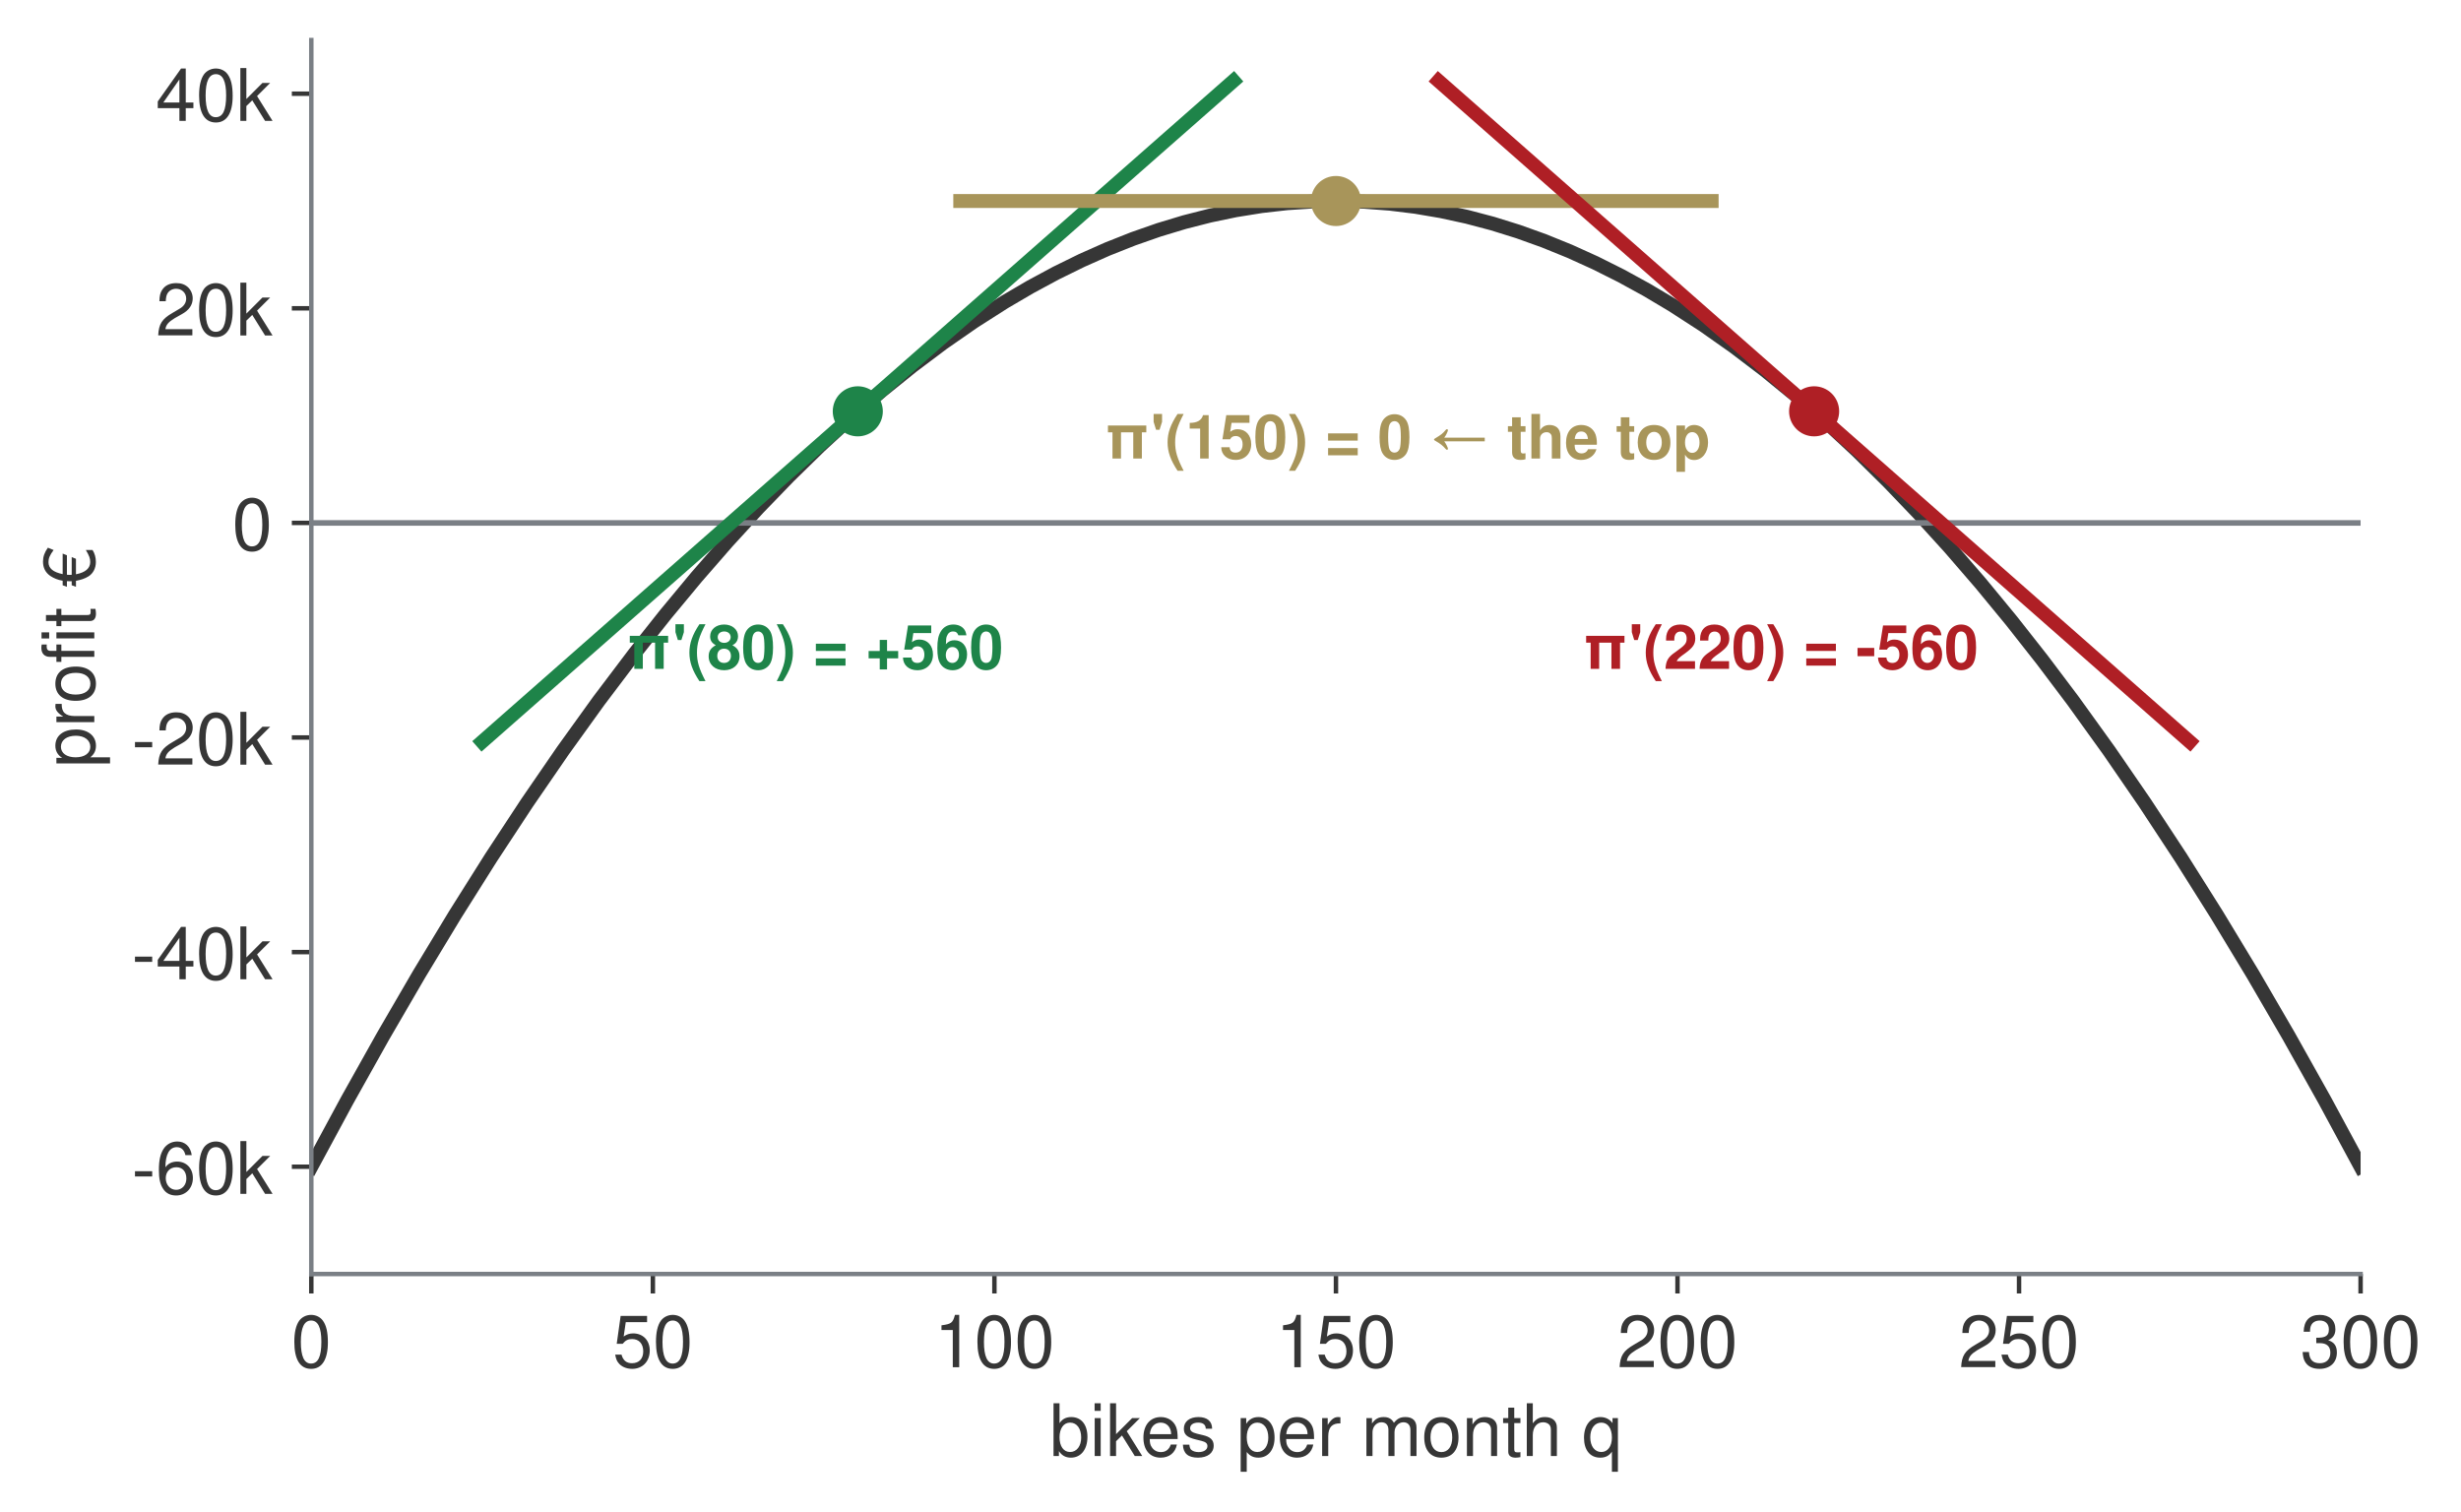
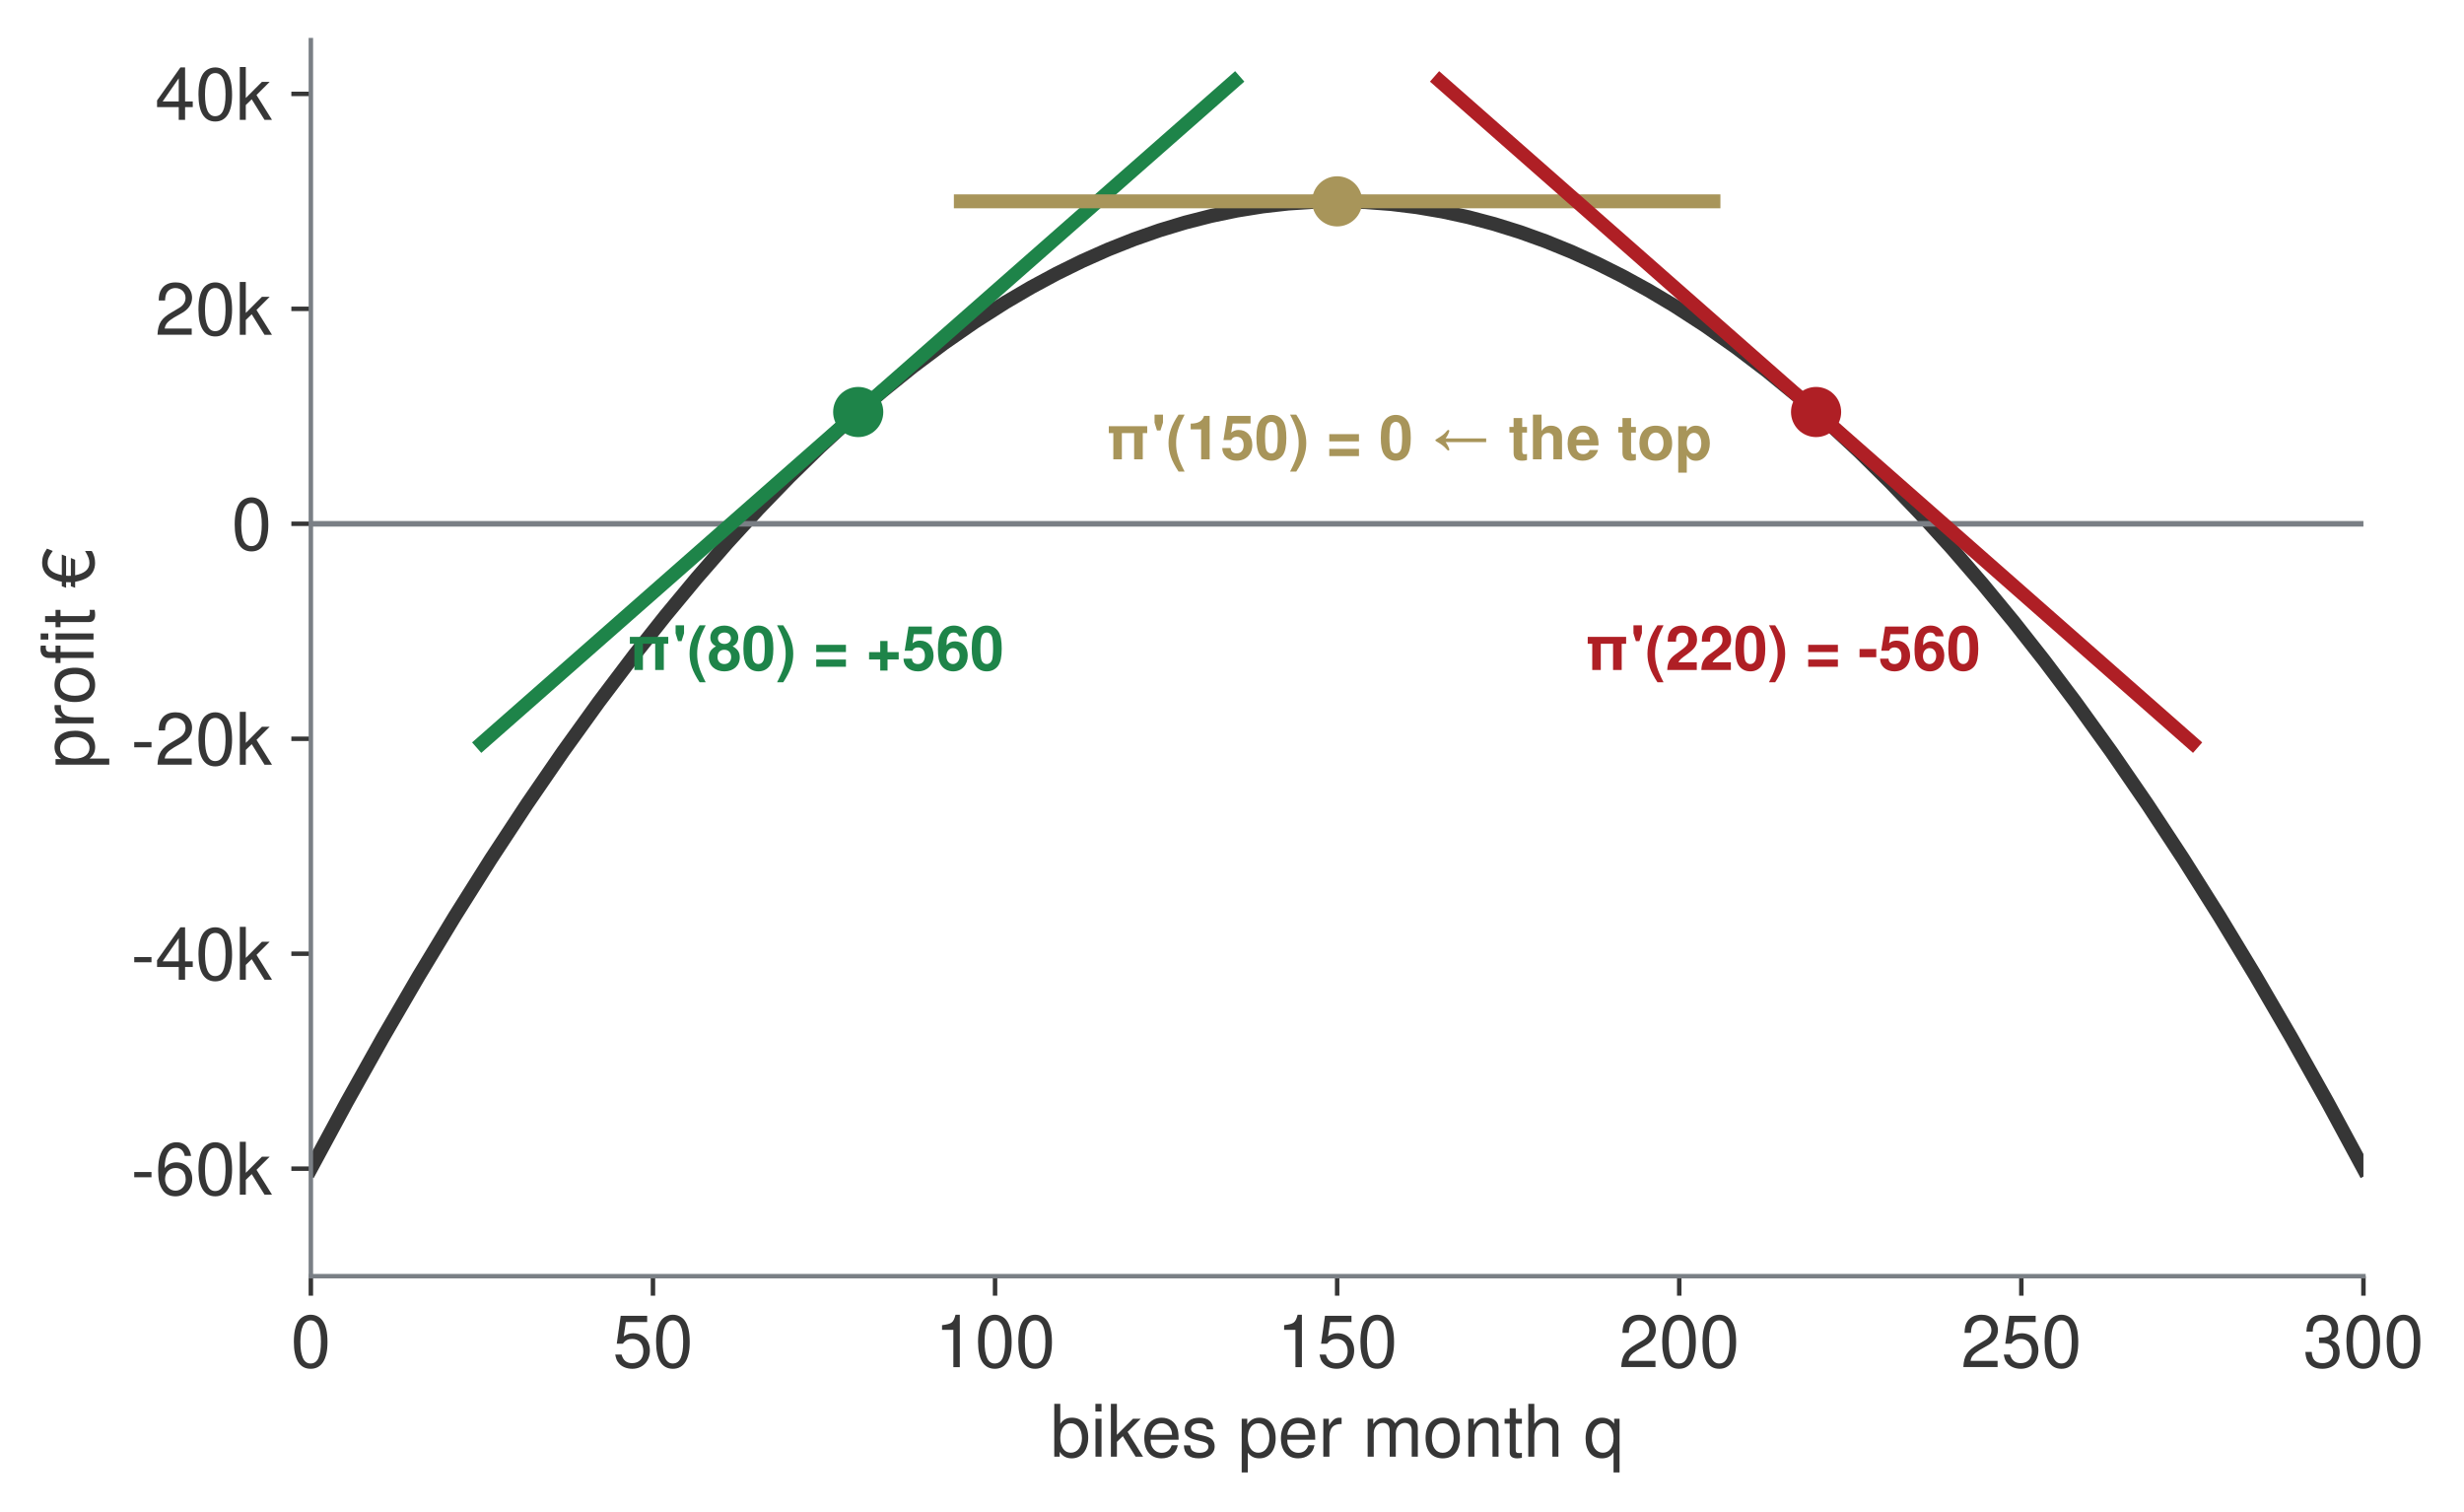
- <svg xmlns="http://www.w3.org/2000/svg" xmlns:xlink="http://www.w3.org/1999/xlink" width="442.271pt" height="271.579pt" viewBox="0 0 442.271 271.579" version="1.1">
+ <svg xmlns="http://www.w3.org/2000/svg" xmlns:xlink="http://www.w3.org/1999/xlink" width="442.1pt" height="271.261pt" viewBox="0 0 442.1 271.261" version="1.1">
  <defs>
    <style type="text/css">*{stroke-linejoin: round; stroke-linecap: butt}</style>
  </defs>
  <g id="figure_1">
    <g id="patch_1">
-       <path d="M 0 271.579  L 442.271 271.579  L 442.271 0  L 0 0  L 0 271.579  z " style="fill: none" />
+       <path d="M 0 271.261  L 442.1 271.261  L 442.1 0  L 0 0  L 0 271.261  z " style="fill: none" />
    </g>
    <g id="axes_1">
      <g id="patch_2">
-         <path d="M 55.947 228.96  L 424.227 228.96  L 424.227 7.2  L 55.947 7.2  L 55.947 228.96  z " style="fill: none" />
+         <path d="M 55.776 228.96  L 424.056 228.96  L 424.056 7.2  L 55.776 7.2  L 55.776 228.96  z " style="fill: none" />
      </g>
      <g id="matplotlib.axis_1">
        <g id="xtick_1">
          <g id="line2d_1">
            <defs>
-               <path id="m8530743020" d="M 0 0  L 0 3.5  " style="stroke: #363636; stroke-width: 0.8" />
+               <path id="m8d8f467e3f" d="M 0 0  L 0 3.5  " style="stroke: #363636; stroke-width: 0.8" />
            </defs>
            <g>
-               <use xlink:href="#m8530743020" x="55.947" y="228.96" style="fill: #363636; stroke: #363636; stroke-width: 0.8" />
+               <use xlink:href="#m8d8f467e3f" x="55.776" y="228.96" style="fill: #363636; stroke: #363636; stroke-width: 0.8" />
            </g>
          </g>
          <g id="text_1">
-             <text style="font-size: 13px; font-family: 'Source Sans 3', 'Source Sans Pro', 'Helvetica', 'Arial'; text-anchor: middle; fill: #363636" x="55.947" y="245.71" transform="rotate(-0 55.94672 245.71)">0</text>
+             <text style="font-size: 13px; font-family: 'Source Sans 3', 'Source Sans Pro', 'Helvetica', 'Arial'; text-anchor: middle; fill: #363636" x="55.776" y="245.285" transform="rotate(-0 55.77609 245.2855)">0</text>
          </g>
        </g>
        <g id="xtick_2">
          <g id="line2d_2">
            <g>
-               <use xlink:href="#m8530743020" x="117.327" y="228.96" style="fill: #363636; stroke: #363636; stroke-width: 0.8" />
+               <use xlink:href="#m8d8f467e3f" x="117.156" y="228.96" style="fill: #363636; stroke: #363636; stroke-width: 0.8" />
            </g>
          </g>
          <g id="text_2">
-             <text style="font-size: 13px; font-family: 'Source Sans 3', 'Source Sans Pro', 'Helvetica', 'Arial'; text-anchor: middle; fill: #363636" x="117.327" y="245.71" transform="rotate(-0 117.3267 245.71)">50</text>
+             <text style="font-size: 13px; font-family: 'Source Sans 3', 'Source Sans Pro', 'Helvetica', 'Arial'; text-anchor: middle; fill: #363636" x="117.156" y="245.285" transform="rotate(-0 117.1561 245.2855)">50</text>
          </g>
        </g>
        <g id="xtick_3">
          <g id="line2d_3">
            <g>
-               <use xlink:href="#m8530743020" x="178.707" y="228.96" style="fill: #363636; stroke: #363636; stroke-width: 0.8" />
+               <use xlink:href="#m8d8f467e3f" x="178.536" y="228.96" style="fill: #363636; stroke: #363636; stroke-width: 0.8" />
            </g>
          </g>
          <g id="text_3">
-             <text style="font-size: 13px; font-family: 'Source Sans 3', 'Source Sans Pro', 'Helvetica', 'Arial'; text-anchor: middle; fill: #363636" x="178.707" y="245.71" transform="rotate(-0 178.7067 245.71)">100</text>
+             <text style="font-size: 13px; font-family: 'Source Sans 3', 'Source Sans Pro', 'Helvetica', 'Arial'; text-anchor: middle; fill: #363636" x="178.536" y="245.285" transform="rotate(-0 178.5361 245.2855)">100</text>
          </g>
        </g>
        <g id="xtick_4">
          <g id="line2d_4">
            <g>
-               <use xlink:href="#m8530743020" x="240.087" y="228.96" style="fill: #363636; stroke: #363636; stroke-width: 0.8" />
+               <use xlink:href="#m8d8f467e3f" x="239.916" y="228.96" style="fill: #363636; stroke: #363636; stroke-width: 0.8" />
            </g>
          </g>
          <g id="text_4">
-             <text style="font-size: 13px; font-family: 'Source Sans 3', 'Source Sans Pro', 'Helvetica', 'Arial'; text-anchor: middle; fill: #363636" x="240.087" y="245.71" transform="rotate(-0 240.0867 245.71)">150</text>
+             <text style="font-size: 13px; font-family: 'Source Sans 3', 'Source Sans Pro', 'Helvetica', 'Arial'; text-anchor: middle; fill: #363636" x="239.916" y="245.285" transform="rotate(-0 239.9161 245.2855)">150</text>
          </g>
        </g>
        <g id="xtick_5">
          <g id="line2d_5">
            <g>
-               <use xlink:href="#m8530743020" x="301.467" y="228.96" style="fill: #363636; stroke: #363636; stroke-width: 0.8" />
+               <use xlink:href="#m8d8f467e3f" x="301.296" y="228.96" style="fill: #363636; stroke: #363636; stroke-width: 0.8" />
            </g>
          </g>
          <g id="text_5">
-             <text style="font-size: 13px; font-family: 'Source Sans 3', 'Source Sans Pro', 'Helvetica', 'Arial'; text-anchor: middle; fill: #363636" x="301.467" y="245.71" transform="rotate(-0 301.4667 245.71)">200</text>
+             <text style="font-size: 13px; font-family: 'Source Sans 3', 'Source Sans Pro', 'Helvetica', 'Arial'; text-anchor: middle; fill: #363636" x="301.296" y="245.285" transform="rotate(-0 301.2961 245.2855)">200</text>
          </g>
        </g>
        <g id="xtick_6">
          <g id="line2d_6">
            <g>
-               <use xlink:href="#m8530743020" x="362.847" y="228.96" style="fill: #363636; stroke: #363636; stroke-width: 0.8" />
+               <use xlink:href="#m8d8f467e3f" x="362.676" y="228.96" style="fill: #363636; stroke: #363636; stroke-width: 0.8" />
            </g>
          </g>
          <g id="text_6">
-             <text style="font-size: 13px; font-family: 'Source Sans 3', 'Source Sans Pro', 'Helvetica', 'Arial'; text-anchor: middle; fill: #363636" x="362.847" y="245.71" transform="rotate(-0 362.8467 245.71)">250</text>
+             <text style="font-size: 13px; font-family: 'Source Sans 3', 'Source Sans Pro', 'Helvetica', 'Arial'; text-anchor: middle; fill: #363636" x="362.676" y="245.285" transform="rotate(-0 362.6761 245.2855)">250</text>
          </g>
        </g>
        <g id="xtick_7">
          <g id="line2d_7">
            <g>
-               <use xlink:href="#m8530743020" x="424.227" y="228.96" style="fill: #363636; stroke: #363636; stroke-width: 0.8" />
+               <use xlink:href="#m8d8f467e3f" x="424.056" y="228.96" style="fill: #363636; stroke: #363636; stroke-width: 0.8" />
            </g>
          </g>
          <g id="text_7">
-             <text style="font-size: 13px; font-family: 'Source Sans 3', 'Source Sans Pro', 'Helvetica', 'Arial'; text-anchor: middle; fill: #363636" x="424.227" y="245.71" transform="rotate(-0 424.2267 245.71)">300</text>
+             <text style="font-size: 13px; font-family: 'Source Sans 3', 'Source Sans Pro', 'Helvetica', 'Arial'; text-anchor: middle; fill: #363636" x="424.056" y="245.285" transform="rotate(-0 424.0561 245.2855)">300</text>
          </g>
        </g>
        <g id="text_8">
-           <text style="font-size: 13px; font-family: 'Source Sans 3', 'Source Sans Pro', 'Helvetica', 'Arial'; text-anchor: middle; fill: #363636" x="240.087" y="261.669" transform="rotate(-0 240.0867 261.669)">bikes per month  q</text>
+           <text style="font-size: 13px; font-family: 'Source Sans 3', 'Source Sans Pro', 'Helvetica', 'Arial'; text-anchor: middle; fill: #363636" x="239.916" y="261.351" transform="rotate(-0 239.9161 261.3511)">bikes per month  q</text>
        </g>
      </g>
      <g id="matplotlib.axis_2">
        <g id="ytick_1">
          <g id="line2d_8">
            <defs>
-               <path id="m0ca254affd" d="M 0 0  L -3.5 0  " style="stroke: #363636; stroke-width: 0.8" />
+               <path id="medd44c144d" d="M 0 0  L -3.5 0  " style="stroke: #363636; stroke-width: 0.8" />
            </defs>
            <g>
-               <use xlink:href="#m0ca254affd" x="55.947" y="209.677" style="fill: #363636; stroke: #363636; stroke-width: 0.8" />
+               <use xlink:href="#medd44c144d" x="55.776" y="209.677" style="fill: #363636; stroke: #363636; stroke-width: 0.8" />
            </g>
          </g>
          <g id="text_9">
-             <text style="font-size: 13px; font-family: 'Source Sans 3', 'Source Sans Pro', 'Helvetica', 'Arial'; text-anchor: end; fill: #363636" x="48.947" y="214.552" transform="rotate(-0 48.94672 214.5515)">-60k</text>
+             <text style="font-size: 13px; font-family: 'Source Sans 3', 'Source Sans Pro', 'Helvetica', 'Arial'; text-anchor: end; fill: #363636" x="48.776" y="214.339" transform="rotate(-0 48.77609 214.3393)">-60k</text>
          </g>
        </g>
        <g id="ytick_2">
          <g id="line2d_9">
            <g>
-               <use xlink:href="#m0ca254affd" x="55.947" y="171.11" style="fill: #363636; stroke: #363636; stroke-width: 0.8" />
+               <use xlink:href="#medd44c144d" x="55.776" y="171.11" style="fill: #363636; stroke: #363636; stroke-width: 0.8" />
            </g>
          </g>
          <g id="text_10">
-             <text style="font-size: 13px; font-family: 'Source Sans 3', 'Source Sans Pro', 'Helvetica', 'Arial'; text-anchor: end; fill: #363636" x="48.947" y="175.985" transform="rotate(-0 48.94672 175.9846)">-40k</text>
+             <text style="font-size: 13px; font-family: 'Source Sans 3', 'Source Sans Pro', 'Helvetica', 'Arial'; text-anchor: end; fill: #363636" x="48.776" y="175.772" transform="rotate(-0 48.77609 175.7723)">-40k</text>
          </g>
        </g>
        <g id="ytick_3">
          <g id="line2d_10">
            <g>
-               <use xlink:href="#m0ca254affd" x="55.947" y="132.543" style="fill: #363636; stroke: #363636; stroke-width: 0.8" />
+               <use xlink:href="#medd44c144d" x="55.776" y="132.543" style="fill: #363636; stroke: #363636; stroke-width: 0.8" />
            </g>
          </g>
          <g id="text_11">
-             <text style="font-size: 13px; font-family: 'Source Sans 3', 'Source Sans Pro', 'Helvetica', 'Arial'; text-anchor: end; fill: #363636" x="48.947" y="137.418" transform="rotate(-0 48.94672 137.4176)">-20k</text>
+             <text style="font-size: 13px; font-family: 'Source Sans 3', 'Source Sans Pro', 'Helvetica', 'Arial'; text-anchor: end; fill: #363636" x="48.776" y="137.205" transform="rotate(-0 48.77609 137.2053)">-20k</text>
          </g>
        </g>
        <g id="ytick_4">
          <g id="line2d_11">
            <g>
-               <use xlink:href="#m0ca254affd" x="55.947" y="93.976" style="fill: #363636; stroke: #363636; stroke-width: 0.8" />
+               <use xlink:href="#medd44c144d" x="55.776" y="93.976" style="fill: #363636; stroke: #363636; stroke-width: 0.8" />
            </g>
          </g>
          <g id="text_12">
-             <text style="font-size: 13px; font-family: 'Source Sans 3', 'Source Sans Pro', 'Helvetica', 'Arial'; text-anchor: end; fill: #363636" x="48.947" y="98.851" transform="rotate(-0 48.94672 98.85065)">0</text>
+             <text style="font-size: 13px; font-family: 'Source Sans 3', 'Source Sans Pro', 'Helvetica', 'Arial'; text-anchor: end; fill: #363636" x="48.776" y="98.638" transform="rotate(-0 48.77609 98.63839)">0</text>
          </g>
        </g>
        <g id="ytick_5">
          <g id="line2d_12">
            <g>
-               <use xlink:href="#m0ca254affd" x="55.947" y="55.409" style="fill: #363636; stroke: #363636; stroke-width: 0.8" />
+               <use xlink:href="#medd44c144d" x="55.776" y="55.409" style="fill: #363636; stroke: #363636; stroke-width: 0.8" />
            </g>
          </g>
          <g id="text_13">
-             <text style="font-size: 13px; font-family: 'Source Sans 3', 'Source Sans Pro', 'Helvetica', 'Arial'; text-anchor: end; fill: #363636" x="48.947" y="60.284" transform="rotate(-0 48.94672 60.2837)">20k</text>
+             <text style="font-size: 13px; font-family: 'Source Sans 3', 'Source Sans Pro', 'Helvetica', 'Arial'; text-anchor: end; fill: #363636" x="48.776" y="60.071" transform="rotate(-0 48.77609 60.07143)">20k</text>
          </g>
        </g>
        <g id="ytick_6">
          <g id="line2d_13">
            <g>
-               <use xlink:href="#m0ca254affd" x="55.947" y="16.842" style="fill: #363636; stroke: #363636; stroke-width: 0.8" />
+               <use xlink:href="#medd44c144d" x="55.776" y="16.842" style="fill: #363636; stroke: #363636; stroke-width: 0.8" />
            </g>
          </g>
          <g id="text_14">
-             <text style="font-size: 13px; font-family: 'Source Sans 3', 'Source Sans Pro', 'Helvetica', 'Arial'; text-anchor: end; fill: #363636" x="48.947" y="21.717" transform="rotate(-0 48.94672 21.71674)">40k</text>
+             <text style="font-size: 13px; font-family: 'Source Sans 3', 'Source Sans Pro', 'Helvetica', 'Arial'; text-anchor: end; fill: #363636" x="48.776" y="21.504" transform="rotate(-0 48.77609 21.50447)">40k</text>
          </g>
        </g>
        <g id="text_15">
-           <text style="font-size: 13px; font-family: 'Source Sans 3', 'Source Sans Pro', 'Helvetica', 'Arial'; text-anchor: middle; fill: #363636" x="16.95" y="118.08" transform="rotate(-90 16.95 118.08)">profit €</text>
+           <text style="font-size: 13px; font-family: 'Source Sans 3', 'Source Sans Pro', 'Helvetica', 'Arial'; text-anchor: middle; fill: #363636" x="16.779" y="118.08" transform="rotate(-90 16.77938 118.08)">profit €</text>
        </g>
      </g>
      <g id="line2d_14">
-         <path d="M 55.947 209.677  L 62.408 197.711  L 68.869 186.173  L 75.33 175.062  L 81.791 164.379  L 88.252 154.123  L 94.713 144.294  L 101.174 134.893  L 107.635 125.919  L 114.096 117.372  L 119.634 110.387  L 125.172 103.715  L 130.71 97.357  L 136.248 91.314  L 141.786 85.584  L 147.324 80.168  L 152.863 75.066  L 158.401 70.278  L 163.939 65.804  L 169.477 61.644  L 175.015 57.798  L 180.553 54.266  L 185.168 51.563  L 189.783 49.077  L 194.398 46.81  L 199.013 44.76  L 203.628 42.929  L 208.243 41.315  L 212.858 39.92  L 217.473 38.743  L 222.088 37.783  L 226.703 37.042  L 231.318 36.519  L 235.933 36.214  L 240.548 36.126  L 245.163 36.257  L 249.778 36.606  L 254.393 37.173  L 259.008 37.958  L 263.623 38.961  L 268.238 40.182  L 272.853 41.621  L 277.469 43.278  L 282.084 45.153  L 286.699 47.246  L 291.314 49.557  L 295.929 52.086  L 300.544 54.833  L 306.082 58.417  L 311.62 62.316  L 317.158 66.528  L 322.696 71.054  L 328.234 75.895  L 333.772 81.049  L 339.31 86.517  L 344.848 92.299  L 350.386 98.395  L 355.924 104.805  L 361.462 111.529  L 367 118.567  L 372.538 125.919  L 378.999 134.893  L 385.46 144.294  L 391.921 154.123  L 398.383 164.379  L 404.844 175.062  L 411.305 186.173  L 417.766 197.711  L 424.227 209.677  L 424.227 209.677  " clip-path="url(#pb30e28bead)" style="fill: none; stroke: #363636; stroke-width: 2.5; stroke-linecap: square" />
+         <path d="M 55.776 209.677  L 62.237 197.711  L 68.698 186.173  L 75.159 175.062  L 81.62 164.379  L 88.081 154.123  L 94.542 144.294  L 101.003 134.893  L 107.465 125.919  L 113.926 117.372  L 119.464 110.387  L 125.002 103.715  L 130.54 97.357  L 136.078 91.314  L 141.616 85.584  L 147.154 80.168  L 152.692 75.066  L 158.23 70.278  L 163.768 65.804  L 169.306 61.644  L 174.844 57.798  L 180.382 54.266  L 184.997 51.563  L 189.612 49.077  L 194.227 46.81  L 198.842 44.76  L 203.457 42.929  L 208.072 41.315  L 212.687 39.92  L 217.302 38.743  L 221.917 37.783  L 226.532 37.042  L 231.148 36.519  L 235.763 36.214  L 240.378 36.126  L 244.993 36.257  L 249.608 36.606  L 254.223 37.173  L 258.838 37.958  L 263.453 38.961  L 268.068 40.182  L 272.683 41.621  L 277.298 43.278  L 281.913 45.153  L 286.528 47.246  L 291.143 49.557  L 295.758 52.086  L 300.373 54.833  L 305.911 58.417  L 311.449 62.316  L 316.987 66.528  L 322.525 71.054  L 328.063 75.895  L 333.601 81.049  L 339.139 86.517  L 344.677 92.299  L 350.215 98.395  L 355.754 104.805  L 361.292 111.529  L 366.83 118.567  L 372.368 125.919  L 378.829 134.893  L 385.29 144.294  L 391.751 154.123  L 398.212 164.379  L 404.673 175.062  L 411.134 186.173  L 417.595 197.711  L 424.056 209.677  L 424.056 209.677  " clip-path="url(#p737fec3b6d)" style="fill: none; stroke: #363636; stroke-width: 2.5; stroke-linecap: square" />
      </g>
      <g id="line2d_15">
-         <path d="M 55.947 93.976  L 424.227 93.976  " clip-path="url(#pb30e28bead)" style="fill: none; stroke: #7a7f85; stroke-linecap: square" />
+         <path d="M 55.776 93.976  L 424.056 93.976  " clip-path="url(#p737fec3b6d)" style="fill: none; stroke: #7a7f85; stroke-linecap: square" />
      </g>
      <g id="line2d_16">
-         <path d="M 86.637 133.314  L 221.673 14.528  " clip-path="url(#pb30e28bead)" style="fill: none; stroke: #1e8449; stroke-width: 2.5; stroke-linecap: square" />
+         <path d="M 86.466 133.314  L 221.502 14.528  " clip-path="url(#p737fec3b6d)" style="fill: none; stroke: #1e8449; stroke-width: 2.5; stroke-linecap: square" />
      </g>
      <g id="line2d_17">
        <defs>
-           <path id="m18a7c555b3" d="M 0 4  C 1.061 4 2.078 3.579 2.828 2.828  C 3.579 2.078 4 1.061 4 0  C 4 -1.061 3.579 -2.078 2.828 -2.828  C 2.078 -3.579 1.061 -4 0 -4  C -1.061 -4 -2.078 -3.579 -2.828 -2.828  C -3.579 -2.078 -4 -1.061 -4 0  C -4 1.061 -3.579 2.078 -2.828 2.828  C -2.078 3.579 -1.061 4 0 4  z " style="stroke: #1e8449" />
+           <path id="m2f28bf6ff9" d="M 0 4  C 1.061 4 2.078 3.579 2.828 2.828  C 3.579 2.078 4 1.061 4 0  C 4 -1.061 3.579 -2.078 2.828 -2.828  C 2.078 -3.579 1.061 -4 0 -4  C -1.061 -4 -2.078 -3.579 -2.828 -2.828  C -3.579 -2.078 -4 -1.061 -4 0  C -4 1.061 -3.579 2.078 -2.828 2.828  C -2.078 3.579 -1.061 4 0 4  z " style="stroke: #1e8449" />
        </defs>
-         <g clip-path="url(#pb30e28bead)">
-           <use xlink:href="#m18a7c555b3" x="154.155" y="73.921" style="fill: #1e8449; stroke: #1e8449" />
+         <g clip-path="url(#p737fec3b6d)">
+           <use xlink:href="#m2f28bf6ff9" x="153.984" y="73.921" style="fill: #1e8449; stroke: #1e8449" />
        </g>
      </g>
      <g id="line2d_18">
-         <path d="M 172.569 36.125  L 307.605 36.125  " clip-path="url(#pb30e28bead)" style="fill: none; stroke: #a8955a; stroke-width: 2.5; stroke-linecap: square" />
+         <path d="M 172.398 36.125  L 307.434 36.125  " clip-path="url(#p737fec3b6d)" style="fill: none; stroke: #a8955a; stroke-width: 2.5; stroke-linecap: square" />
      </g>
      <g id="line2d_19">
        <defs>
-           <path id="mfa2aa02516" d="M 0 4  C 1.061 4 2.078 3.579 2.828 2.828  C 3.579 2.078 4 1.061 4 0  C 4 -1.061 3.579 -2.078 2.828 -2.828  C 2.078 -3.579 1.061 -4 0 -4  C -1.061 -4 -2.078 -3.579 -2.828 -2.828  C -3.579 -2.078 -4 -1.061 -4 0  C -4 1.061 -3.579 2.078 -2.828 2.828  C -2.078 3.579 -1.061 4 0 4  z " style="stroke: #a8955a" />
+           <path id="m27cb1317a9" d="M 0 4  C 1.061 4 2.078 3.579 2.828 2.828  C 3.579 2.078 4 1.061 4 0  C 4 -1.061 3.579 -2.078 2.828 -2.828  C 2.078 -3.579 1.061 -4 0 -4  C -1.061 -4 -2.078 -3.579 -2.828 -2.828  C -3.579 -2.078 -4 -1.061 -4 0  C -4 1.061 -3.579 2.078 -2.828 2.828  C -2.078 3.579 -1.061 4 0 4  z " style="stroke: #a8955a" />
        </defs>
-         <g clip-path="url(#pb30e28bead)">
-           <use xlink:href="#mfa2aa02516" x="240.087" y="36.125" style="fill: #a8955a; stroke: #a8955a" />
+         <g clip-path="url(#p737fec3b6d)">
+           <use xlink:href="#m27cb1317a9" x="239.916" y="36.125" style="fill: #a8955a; stroke: #a8955a" />
        </g>
      </g>
      <g id="line2d_20">
-         <path d="M 258.501 14.528  L 393.537 133.314  " clip-path="url(#pb30e28bead)" style="fill: none; stroke: #af1f25; stroke-width: 2.5; stroke-linecap: square" />
+         <path d="M 258.33 14.528  L 393.366 133.314  " clip-path="url(#p737fec3b6d)" style="fill: none; stroke: #af1f25; stroke-width: 2.5; stroke-linecap: square" />
      </g>
      <g id="line2d_21">
        <defs>
-           <path id="m512b61df4d" d="M 0 4  C 1.061 4 2.078 3.579 2.828 2.828  C 3.579 2.078 4 1.061 4 0  C 4 -1.061 3.579 -2.078 2.828 -2.828  C 2.078 -3.579 1.061 -4 0 -4  C -1.061 -4 -2.078 -3.579 -2.828 -2.828  C -3.579 -2.078 -4 -1.061 -4 0  C -4 1.061 -3.579 2.078 -2.828 2.828  C -2.078 3.579 -1.061 4 0 4  z " style="stroke: #af1f25" />
+           <path id="mf6c4df9acb" d="M 0 4  C 1.061 4 2.078 3.579 2.828 2.828  C 3.579 2.078 4 1.061 4 0  C 4 -1.061 3.579 -2.078 2.828 -2.828  C 2.078 -3.579 1.061 -4 0 -4  C -1.061 -4 -2.078 -3.579 -2.828 -2.828  C -3.579 -2.078 -4 -1.061 -4 0  C -4 1.061 -3.579 2.078 -2.828 2.828  C -2.078 3.579 -1.061 4 0 4  z " style="stroke: #af1f25" />
        </defs>
-         <g clip-path="url(#pb30e28bead)">
-           <use xlink:href="#m512b61df4d" x="326.019" y="73.921" style="fill: #af1f25; stroke: #af1f25" />
+         <g clip-path="url(#p737fec3b6d)">
+           <use xlink:href="#mf6c4df9acb" x="325.848" y="73.921" style="fill: #af1f25; stroke: #af1f25" />
        </g>
      </g>
      <g id="patch_3">
-         <path d="M 55.947 228.96  L 55.947 7.2  " style="fill: none; stroke: #7a7f85; stroke-width: 0.8; stroke-linejoin: miter; stroke-linecap: square" />
+         <path d="M 55.776 228.96  L 55.776 7.2  " style="fill: none; stroke: #7a7f85; stroke-width: 0.8; stroke-linejoin: miter; stroke-linecap: square" />
      </g>
      <g id="patch_4">
-         <path d="M 55.947 228.96  L 424.227 228.96  " style="fill: none; stroke: #7a7f85; stroke-width: 0.8; stroke-linejoin: miter; stroke-linecap: square" />
+         <path d="M 55.776 228.96  L 424.056 228.96  " style="fill: none; stroke: #7a7f85; stroke-width: 0.8; stroke-linejoin: miter; stroke-linecap: square" />
      </g>
      <g id="text_16">
-         <text style="font-weight: 700; font-size: 11px; font-family: 'Source Sans 3', 'Source Sans Pro', 'Helvetica', 'Arial'; text-anchor: start; fill: #1e8449" x="112.416" y="120.201" transform="rotate(-0 112.4163 120.2012)">π'(80) = +560</text>
+         <text style="font-weight: 700; font-size: 11px; font-family: 'Source Sans 3', 'Source Sans Pro', 'Helvetica', 'Arial'; text-anchor: start; fill: #1e8449" x="112.246" y="120.201" transform="rotate(-0 112.2457 120.2012)">π'(80) = +560</text>
      </g>
      <g id="text_17">
-         <text style="font-weight: 700; font-size: 11px; font-family: 'Source Sans 3', 'Source Sans Pro', 'Helvetica', 'Arial'; text-anchor: start; fill: #a8955a" x="198.348" y="82.406" transform="rotate(-0 198.3483 82.40556)">π'(150) = 0  ← the top</text>
+         <text style="font-weight: 700; font-size: 11px; font-family: 'Source Sans 3', 'Source Sans Pro', 'Helvetica', 'Arial'; text-anchor: start; fill: #a8955a" x="198.178" y="82.406" transform="rotate(-0 198.1777 82.40556)">π'(150) = 0  ← the top</text>
      </g>
      <g id="text_18">
-         <text style="font-weight: 700; font-size: 11px; font-family: 'Source Sans 3', 'Source Sans Pro', 'Helvetica', 'Arial'; text-anchor: start; fill: #af1f25" x="284.28" y="120.201" transform="rotate(-0 284.2803 120.2012)">π'(220) = -560</text>
+         <text style="font-weight: 700; font-size: 11px; font-family: 'Source Sans 3', 'Source Sans Pro', 'Helvetica', 'Arial'; text-anchor: start; fill: #af1f25" x="284.11" y="120.201" transform="rotate(-0 284.1097 120.2012)">π'(220) = -560</text>
      </g>
    </g>
  </g>
  <defs>
-     <clipPath id="pb30e28bead">
-       <rect x="55.947" y="7.2" width="368.28" height="221.76" />
+     <clipPath id="p737fec3b6d">
+       <rect x="55.776" y="7.2" width="368.28" height="221.76" />
    </clipPath>
  </defs>
</svg>
